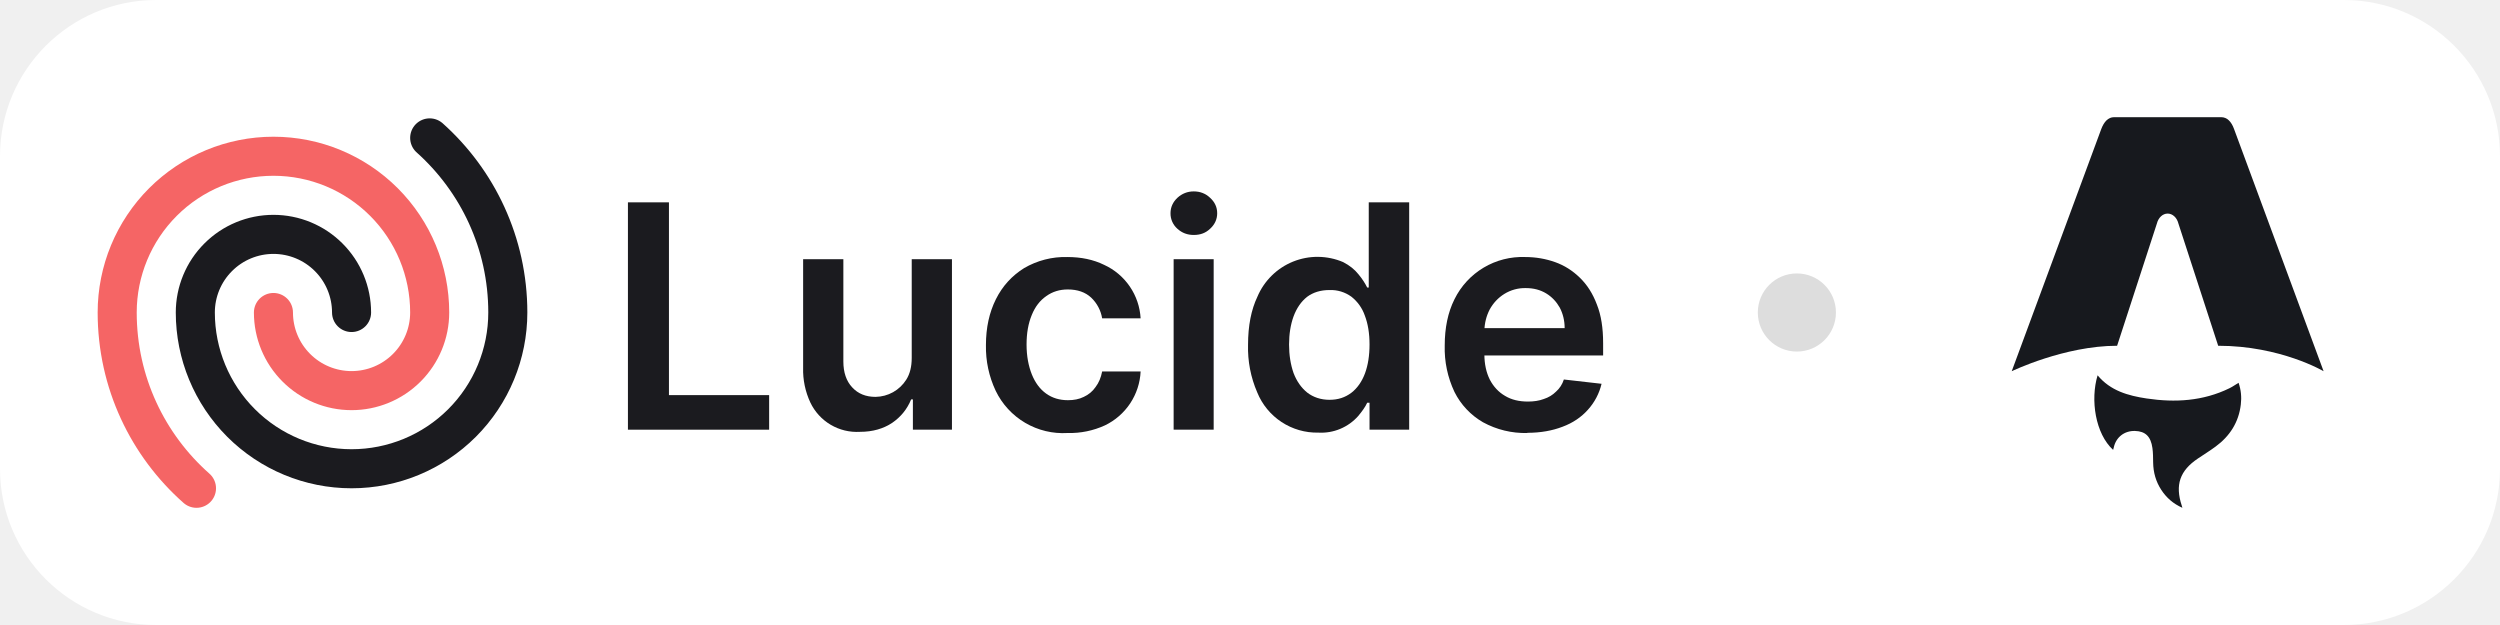
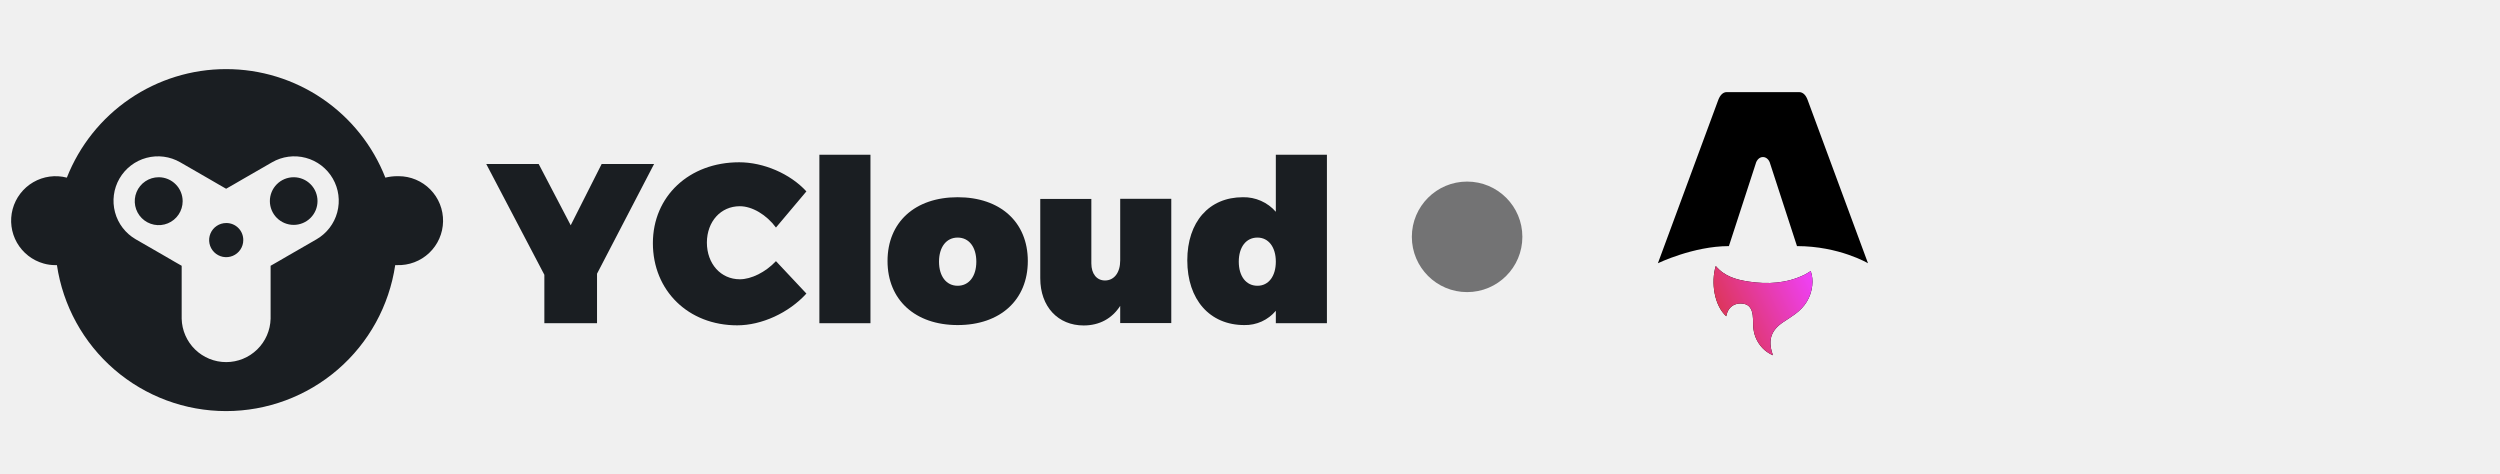
- <svg xmlns="http://www.w3.org/2000/svg" width="128" height="32" viewBox="0 0 128 32" fill="none">
-   <g clip-path="url(#clip0_1_2)">
-     <path d="M120 0H8C3.582 0 0 3.582 0 8V24C0 28.418 3.582 32 8 32H120C124.418 32 128 28.418 128 24V8C128 3.582 124.418 0 120 0Z" fill="white" />
-     <path d="M78.2 22.17C77.408 22.19 76.625 22 75.93 21.62C75.302 21.258 74.794 20.719 74.47 20.07C74.118 19.327 73.947 18.512 73.97 17.69C73.97 16.79 74.13 16 74.47 15.32C74.8 14.649 75.318 14.087 75.96 13.704C76.603 13.32 77.342 13.132 78.09 13.16C78.63 13.16 79.14 13.25 79.62 13.42C80.1 13.59 80.52 13.86 80.89 14.22C81.26 14.58 81.55 15.03 81.76 15.59C81.98 16.14 82.08 16.8 82.08 17.57V18.2H74.93V16.8H80.11C80.11 16.4 80.02 16.06 79.86 15.75C79.69 15.45 79.46 15.2 79.16 15.02C78.86 14.84 78.52 14.75 78.12 14.75C77.732 14.741 77.35 14.845 77.02 15.05C76.7 15.25 76.45 15.52 76.27 15.85C76.1 16.18 76.01 16.54 76 16.93V18.13C76 18.65 76.1 19.08 76.28 19.44C76.47 19.8 76.73 20.08 77.06 20.27C77.39 20.47 77.78 20.56 78.23 20.56C78.53 20.56 78.8 20.52 79.04 20.43C79.29 20.35 79.5 20.22 79.67 20.05C79.85 19.89 79.99 19.68 80.07 19.43L82 19.65C81.883 20.145 81.642 20.603 81.3 20.98C80.97 21.35 80.54 21.65 80 21.85C79.48 22.05 78.88 22.16 78.2 22.16V22.17Z" fill="#1B1B1F" />
-     <path d="M67.5 22.15C66.831 22.165 66.173 21.975 65.614 21.607C65.055 21.239 64.621 20.71 64.37 20.09C64.037 19.321 63.876 18.488 63.9 17.65C63.9 16.68 64.06 15.86 64.38 15.19C64.551 14.785 64.801 14.418 65.115 14.109C65.428 13.801 65.799 13.558 66.207 13.393C66.615 13.229 67.052 13.146 67.491 13.151C67.931 13.156 68.366 13.247 68.77 13.42C69.1 13.59 69.36 13.8 69.55 14.04C69.75 14.28 69.89 14.5 70 14.72H70.08V10.36H72.15V22H70.12V20.62H70C69.9 20.84 69.74 21.06 69.54 21.3C69.286 21.587 68.971 21.812 68.618 21.959C68.264 22.107 67.882 22.172 67.5 22.15ZM68.07 20.47C68.51 20.47 68.87 20.35 69.19 20.11C69.49 19.88 69.73 19.54 69.89 19.11C70.04 18.7 70.12 18.21 70.12 17.64C70.12 17.07 70.04 16.58 69.88 16.16C69.748 15.777 69.509 15.44 69.19 15.19C68.865 14.955 68.471 14.835 68.07 14.85C67.61 14.85 67.23 14.97 66.92 15.2C66.62 15.44 66.39 15.77 66.23 16.2C66.08 16.61 66 17.1 66 17.64C66 18.18 66.08 18.67 66.23 19.1C66.39 19.52 66.63 19.86 66.93 20.1C67.24 20.34 67.63 20.47 68.07 20.47Z" fill="#1B1B1F" />
-     <path d="M60.09 22V13.27H62.14V22H60.1H60.09ZM61.12 12.03C60.8 12.03 60.52 11.93 60.28 11.71C60.168 11.611 60.08 11.489 60.019 11.353C59.959 11.217 59.928 11.069 59.93 10.92C59.93 10.61 60.05 10.35 60.28 10.13C60.52 9.91 60.8 9.8 61.12 9.8C61.45 9.8 61.73 9.91 61.96 10.13C62.2 10.35 62.32 10.61 62.32 10.92C62.32 11.22 62.2 11.49 61.96 11.71C61.73 11.93 61.46 12.03 61.12 12.03Z" fill="#1B1B1F" />
-     <path d="M54.66 22.17C53.901 22.216 53.147 22.035 52.491 21.65C51.836 21.265 51.31 20.695 50.98 20.01C50.635 19.279 50.464 18.478 50.48 17.67C50.48 16.78 50.65 16 50.99 15.32C51.33 14.64 51.81 14.12 52.43 13.73C53.102 13.336 53.871 13.138 54.65 13.16C55.35 13.16 55.98 13.29 56.53 13.56C57.062 13.803 57.517 14.187 57.846 14.67C58.176 15.153 58.367 15.716 58.4 16.3H56.43C56.364 15.895 56.167 15.523 55.87 15.24C55.57 14.96 55.17 14.82 54.67 14.82C54.26 14.82 53.89 14.93 53.57 15.16C53.25 15.38 53 15.7 52.83 16.12C52.65 16.55 52.56 17.05 52.56 17.64C52.56 18.24 52.66 18.74 52.83 19.17C53 19.59 53.24 19.92 53.56 20.15C53.88 20.38 54.25 20.49 54.68 20.49C54.98 20.49 55.25 20.44 55.49 20.32C55.73 20.21 55.94 20.04 56.09 19.82C56.26 19.6 56.37 19.33 56.43 19.02H58.4C58.373 19.602 58.188 20.166 57.866 20.652C57.543 21.138 57.096 21.528 56.57 21.78C55.975 22.053 55.325 22.186 54.67 22.17H54.66Z" fill="#1B1B1F" />
-     <path d="M46.68 18.33V13.27H48.74V22H46.74V20.45H46.65C46.45 20.94 46.13 21.34 45.68 21.65C45.23 21.95 44.68 22.11 44.03 22.11C43.505 22.141 42.983 22.015 42.531 21.748C42.078 21.481 41.716 21.084 41.49 20.61C41.23 20.053 41.103 19.444 41.12 18.83V13.27H43.18V18.51C43.18 19.06 43.33 19.51 43.63 19.83C43.93 20.16 44.33 20.32 44.83 20.32C45.144 20.315 45.452 20.233 45.727 20.079C46.001 19.925 46.232 19.706 46.4 19.44C46.59 19.14 46.68 18.77 46.68 18.33Z" fill="#1B1B1F" />
-     <path d="M32.15 22V10.36H34.25V20.23H39.38V22H32.15Z" fill="#1B1B1F" />
-     <path d="M18 16C18 14.939 17.579 13.922 16.828 13.172C16.078 12.421 15.061 12 14 12C12.939 12 11.922 12.421 11.172 13.172C10.421 13.922 10 14.939 10 16C10 18.122 10.843 20.157 12.343 21.657C13.843 23.157 15.878 24 18 24C20.122 24 22.157 23.157 23.657 21.657C25.157 20.157 26 18.122 26 16C26 12.45 24.45 9.25 22 7.06" stroke="#1B1B1F" stroke-width="2" stroke-linecap="round" stroke-linejoin="round" />
-     <path d="M14 16C14 17.061 14.421 18.078 15.172 18.828C15.922 19.579 16.939 20 18 20C19.061 20 20.078 19.579 20.828 18.828C21.579 18.078 22 17.061 22 16C22 13.878 21.157 11.843 19.657 10.343C18.157 8.843 16.122 8 14 8C11.878 8 9.843 8.843 8.343 10.343C6.843 11.843 6 13.878 6 16C6 19.58 7.57 22.8 10.06 25" stroke="#F56565" stroke-width="2" stroke-linecap="round" stroke-linejoin="round" />
-     <path d="M92 18C93.105 18 94 17.105 94 16C94 14.895 93.105 14 92 14C90.895 14 90 14.895 90 16C90 17.105 90.895 18 92 18Z" fill="#DDDDDD" />
-     <g clip-path="url(#clip1_1_2)">
-       <path d="M108.193 23.035C107.283 22.209 107.018 20.474 107.397 19.216C108.054 20.009 108.965 20.26 109.908 20.402C111.365 20.62 112.795 20.539 114.148 19.878C114.303 19.802 114.446 19.701 114.615 19.599C114.742 19.965 114.775 20.334 114.73 20.71C114.623 21.625 114.164 22.332 113.434 22.868C113.143 23.082 112.834 23.274 112.533 23.476C111.607 24.097 111.357 24.826 111.705 25.885C111.713 25.911 111.72 25.937 111.739 26C111.266 25.79 110.921 25.484 110.658 25.082C110.38 24.658 110.248 24.188 110.241 23.68C110.238 23.433 110.238 23.184 110.204 22.94C110.123 22.346 109.842 22.08 109.313 22.065C108.77 22.049 108.34 22.383 108.226 22.908C108.218 22.948 108.205 22.988 108.192 23.034L108.193 23.035Z" fill="#17191E" />
-       <path d="M103 19.007C103 19.007 105.694 17.703 108.396 17.703L110.433 11.443C110.51 11.14 110.732 10.935 110.984 10.935C111.235 10.935 111.458 11.14 111.534 11.443L113.571 17.703C116.771 17.703 118.968 19.007 118.968 19.007C118.968 19.007 114.391 6.627 114.382 6.602C114.251 6.236 114.029 6 113.73 6H108.238C107.939 6 107.726 6.236 107.586 6.602C107.576 6.626 103 19.007 103 19.007Z" fill="#17191E" />
+ <svg xmlns="http://www.w3.org/2000/svg" fill="none" viewBox="0 0 190 36" class="package-ycloud-logo">
+   <g transform="translate(0.5 4.5) scale(1)">
+     <path d="M29.677 8.89C29.377 8.891 29.078 8.929 28.786 9C27.833 6.567 26.167 4.478 24.008 3.007C21.848 1.535 19.295 0.75 16.681 0.752C14.069 0.753 11.518 1.541 9.36 3.012C7.202 4.483 5.537 6.57 4.581 9C3.718 8.775 2.801 8.899 2.029 9.347C1.258 9.795 0.695 10.53 0.462 11.391C0.23 12.252 0.348 13.17 0.789 13.945C1.231 14.72 1.962 15.289 2.821 15.528C3.102 15.608 3.393 15.649 3.686 15.649H3.827C4.284 18.732 5.833 21.548 8.192 23.585C10.552 25.621 13.565 26.742 16.681 26.743C19.798 26.742 22.811 25.622 25.171 23.585C27.53 21.549 29.079 18.732 29.536 15.649H29.677C30.125 15.664 30.572 15.59 30.991 15.431C31.411 15.272 31.795 15.031 32.12 14.722C32.446 14.413 32.706 14.043 32.887 13.632C33.068 13.222 33.165 12.779 33.173 12.331C33.181 11.882 33.1 11.436 32.934 11.019C32.768 10.602 32.52 10.223 32.206 9.903C31.892 9.582 31.517 9.328 31.104 9.154C30.69 8.98 30.246 8.89 29.797 8.89H29.677ZM23.556 13.687L21.303 14.985L20.629 15.377L20.066 15.699V19.722C20.044 20.604 19.679 21.443 19.047 22.059C18.416 22.675 17.569 23.02 16.686 23.02C15.804 23.02 14.957 22.675 14.325 22.059C13.694 21.443 13.328 20.604 13.307 19.722V15.699L12.743 15.377L12.07 14.985L9.817 13.687C9.04 13.239 8.474 12.501 8.242 11.635C8.01 10.769 8.131 9.847 8.579 9.071C9.028 8.294 9.766 7.728 10.632 7.496C11.497 7.264 12.42 7.385 13.196 7.833L15.449 9.131L16.123 9.523L16.686 9.845L17.25 9.523L17.924 9.131L20.177 7.833C20.953 7.385 21.875 7.264 22.741 7.496C23.607 7.728 24.345 8.294 24.793 9.071C25.241 9.847 25.363 10.769 25.131 11.635C24.899 12.501 24.332 13.239 23.556 13.687Z" fill="#1A1E22" />
+     <path d="M11.561 8.97C11.201 8.97 10.849 9.077 10.55 9.277C10.251 9.477 10.017 9.761 9.879 10.094C9.742 10.427 9.706 10.793 9.776 11.146C9.846 11.499 10.02 11.823 10.274 12.078C10.529 12.333 10.853 12.506 11.206 12.576C11.559 12.647 11.925 12.611 12.258 12.473C12.591 12.335 12.875 12.102 13.075 11.802C13.275 11.503 13.382 11.151 13.382 10.791C13.382 10.312 13.193 9.853 12.857 9.513C12.521 9.172 12.065 8.977 11.586 8.97H11.561Z" fill="#1A1E22" />
+     <path d="M16.692 12.45C16.435 12.45 16.184 12.526 15.971 12.669C15.757 12.811 15.591 13.014 15.493 13.251C15.395 13.488 15.369 13.749 15.419 14.001C15.469 14.252 15.593 14.483 15.774 14.665C15.956 14.846 16.187 14.97 16.438 15.02C16.69 15.07 16.951 15.044 17.188 14.946C17.425 14.848 17.628 14.682 17.77 14.468C17.913 14.255 17.989 14.004 17.989 13.748C17.991 13.579 17.959 13.411 17.896 13.255C17.834 13.098 17.74 12.955 17.622 12.835C17.504 12.714 17.363 12.618 17.208 12.552C17.052 12.486 16.886 12.451 16.717 12.45H16.692Z" fill="#1A1E22" />
+     <path d="M21.811 8.97C21.331 8.973 20.873 9.165 20.535 9.506C20.198 9.846 20.009 10.306 20.01 10.786C20.012 11.265 20.203 11.724 20.542 12.063C20.882 12.401 21.341 12.591 21.821 12.591C22.3 12.591 22.76 12.401 23.099 12.063C23.439 11.724 23.63 11.265 23.631 10.786C23.633 10.306 23.444 9.846 23.106 9.506C22.769 9.165 22.31 8.973 21.831 8.97H21.811Z" fill="#1A1E22" />
+     <path d="M45.226 7.964L42.874 12.621L40.44 7.964H36.455L40.871 16.383V20.064H44.874V16.302L49.21 7.964H45.226Z" fill="#1A1E22" />
+     <path d="M55.727 11.173C56.663 11.173 57.749 11.817 58.473 12.792L60.786 10.046C59.549 8.698 57.528 7.833 55.677 7.833C51.875 7.833 49.119 10.418 49.119 13.979C49.119 17.59 51.815 20.225 55.526 20.225C57.387 20.225 59.449 19.28 60.786 17.811L58.473 15.347C57.678 16.192 56.592 16.725 55.727 16.725C54.279 16.725 53.223 15.548 53.223 13.929C53.233 12.329 54.279 11.173 55.727 11.173Z" fill="#1A1E22" />
+     <path d="M65.655 7.26H61.773V20.064H65.655V7.26Z" fill="#1A1E22" />
+     <path d="M72.283 10.489C69.034 10.489 66.952 12.39 66.952 15.337C66.952 18.284 69.044 20.205 72.283 20.205C75.522 20.205 77.614 18.294 77.614 15.337C77.614 12.38 75.522 10.489 72.283 10.489ZM72.283 17.218C71.418 17.218 70.865 16.494 70.865 15.387C70.865 14.281 71.418 13.556 72.283 13.556C73.148 13.556 73.701 14.281 73.701 15.387C73.701 16.494 73.148 17.218 72.283 17.218Z" fill="#1A1E22" />
+     <path d="M84.635 15.297C84.635 16.212 84.182 16.816 83.478 16.816C82.854 16.816 82.442 16.313 82.442 15.518V10.62H78.56V16.645C78.56 18.817 79.917 20.235 81.859 20.235C83.066 20.235 84.021 19.702 84.635 18.747V20.054H88.517V10.61H84.635V15.297Z" fill="#1A1E22" />
+     <path d="M96.463 7.26V11.595C96.152 11.239 95.766 10.955 95.334 10.764C94.901 10.573 94.432 10.479 93.959 10.489C91.384 10.489 89.734 12.37 89.734 15.287C89.734 18.274 91.444 20.205 94.069 20.205C94.524 20.215 94.975 20.122 95.39 19.934C95.804 19.746 96.171 19.467 96.463 19.119V20.064H100.346V7.26H96.463ZM95.065 17.218C94.2 17.218 93.647 16.494 93.647 15.387C93.647 14.281 94.2 13.556 95.065 13.556C95.91 13.556 96.463 14.281 96.463 15.387C96.463 16.494 95.91 17.218 95.07 17.218H95.065Z" fill="#1A1E22" />
+   </g>
+   <circle cx="111.5" cy="18" r="4.2" fill="#737374" />
+   <g transform="translate(26 6)">
+     <g clip-path="url(#clip0_2_7)">
+       <path d="M105.193 18.035C104.283 17.209 104.018 15.474 104.397 14.216C105.054 15.009 105.965 15.26 106.908 15.402C108.365 15.62 109.795 15.539 111.148 14.878C111.303 14.802 111.446 14.701 111.615 14.6C111.742 14.965 111.775 15.334 111.73 15.71C111.623 16.625 111.164 17.332 110.434 17.868C110.143 18.082 109.834 18.274 109.533 18.476C108.607 19.097 108.357 19.826 108.705 20.885C108.713 20.911 108.72 20.937 108.739 21C108.266 20.79 107.921 20.484 107.658 20.082C107.38 19.658 107.248 19.188 107.241 18.68C107.238 18.433 107.238 18.184 107.204 17.94C107.123 17.346 106.842 17.08 106.313 17.065C105.77 17.049 105.34 17.383 105.226 17.908C105.218 17.948 105.205 17.988 105.192 18.034L105.193 18.035Z" fill="currentColor" />
+       <path d="M105.193 18.035C104.283 17.209 104.018 15.474 104.397 14.216C105.054 15.009 105.965 15.26 106.908 15.402C108.365 15.62 109.795 15.539 111.148 14.878C111.303 14.802 111.446 14.701 111.615 14.6C111.742 14.965 111.775 15.334 111.73 15.71C111.623 16.625 111.164 17.332 110.434 17.868C110.143 18.082 109.834 18.274 109.533 18.476C108.607 19.097 108.357 19.826 108.705 20.885C108.713 20.911 108.72 20.937 108.739 21C108.266 20.79 107.921 20.484 107.658 20.082C107.38 19.658 107.248 19.188 107.241 18.68C107.238 18.433 107.238 18.184 107.204 17.94C107.123 17.346 106.842 17.08 106.313 17.065C105.77 17.049 105.34 17.383 105.226 17.908C105.218 17.948 105.205 17.988 105.192 18.034L105.193 18.035Z" fill="url(#paint0_linear_2_7)" />
+       <path d="M100 14.007C100 14.007 102.694 12.704 105.396 12.704L107.433 6.443C107.51 6.14 107.732 5.935 107.984 5.935C108.235 5.935 108.458 6.14 108.534 6.443L110.571 12.704C113.771 12.704 115.968 14.007 115.968 14.007C115.968 14.007 111.391 1.627 111.382 1.602C111.251 1.236 111.029 1 110.73 1H105.238C104.939 1 104.726 1.236 104.586 1.602C104.576 1.626 100 14.007 100 14.007Z" fill="currentColor" />
    </g>
+     <defs>
+       <linearGradient id="paint0_linear_2_7" x1="104.23" y1="21" x2="112.993" y2="16.83" gradientUnits="userSpaceOnUse">
+         <stop stop-color="#D83333" />
+         <stop offset="1" stop-color="#F041FF" />
+       </linearGradient>
+       <clipPath id="clip0_2_7">
+         <rect width="16" height="20" fill="currentColor" transform="translate(100 1)" />
+       </clipPath>
+     </defs>
  </g>
-   <defs>
-     <clipPath id="clip0_1_2">
-       <rect width="128" height="32" fill="white" />
-     </clipPath>
-     <clipPath id="clip1_1_2">
-       <rect width="16" height="20" fill="white" transform="translate(103 6)" />
-     </clipPath>
-   </defs>
</svg>
